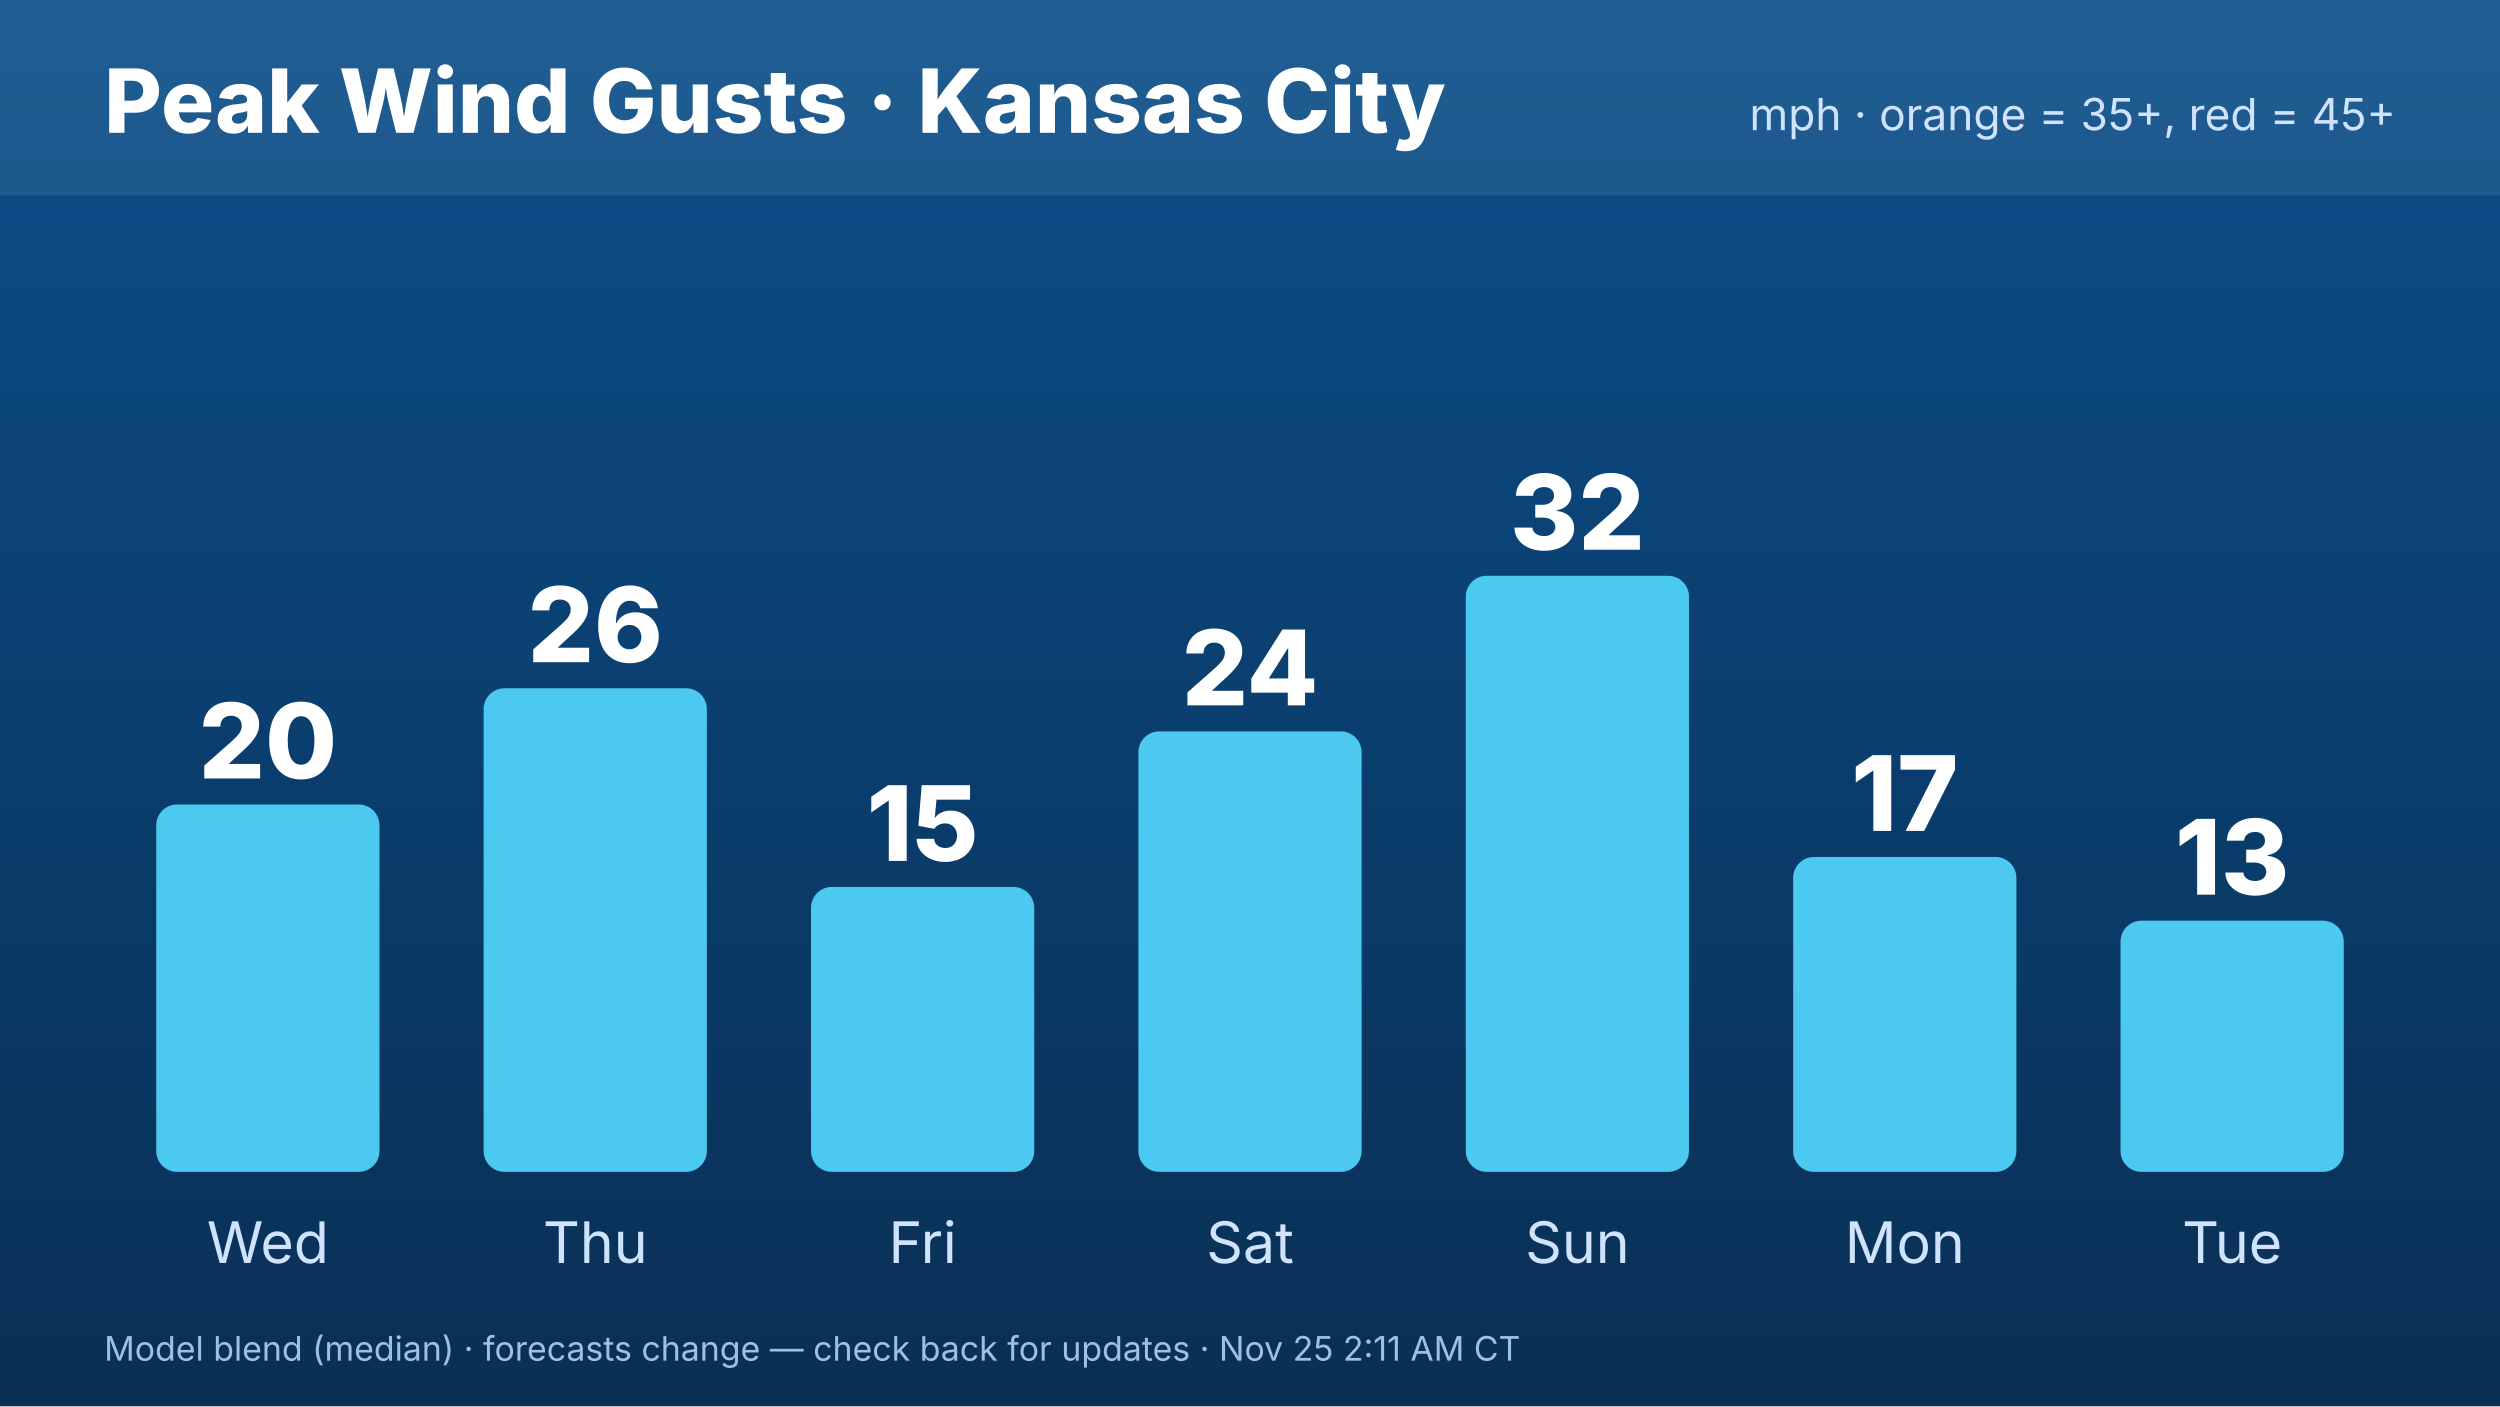
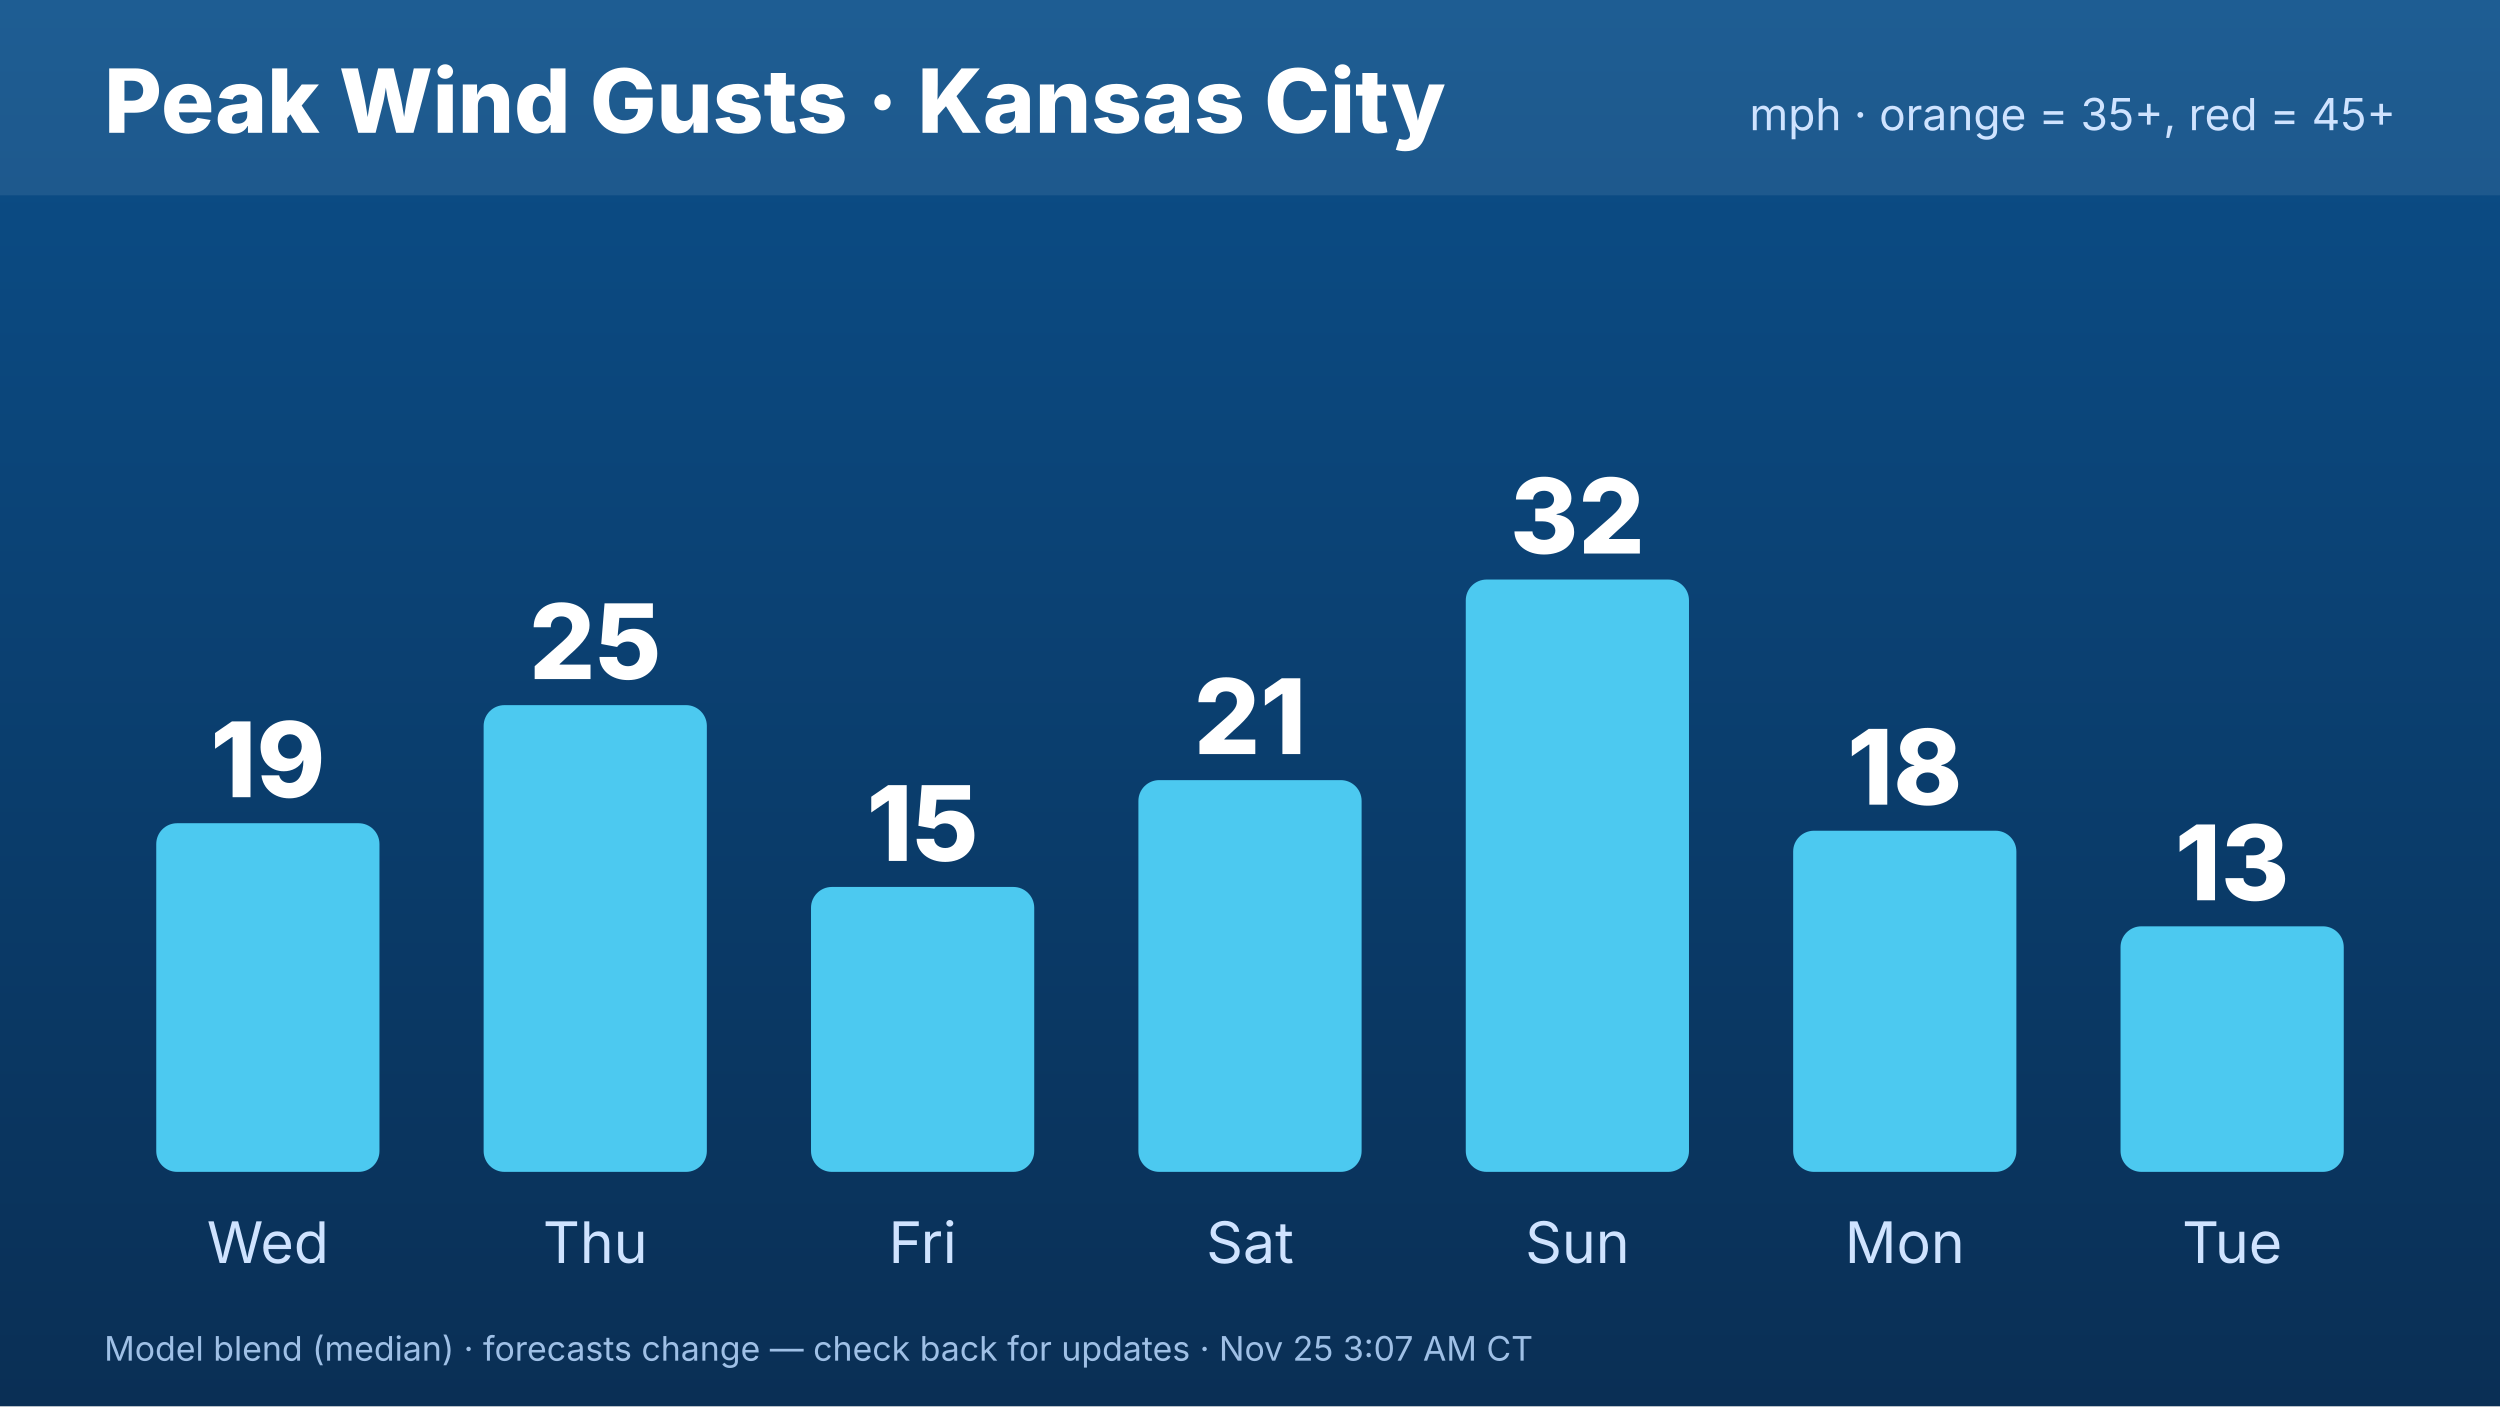
<svg xmlns="http://www.w3.org/2000/svg" width="1920" height="1080" viewBox="0 0 1920 1080" font-family="Inter,Helvetica,Arial,sans-serif">
  <defs>
    <linearGradient id="bg" x1="0" y1="0" x2="0" y2="1">
      <stop offset="0" stop-color="#0b4f8a" />
      <stop offset="1" stop-color="#0a2f55" />
    </linearGradient>
  </defs>
  <rect width="1920" height="1080" fill="url(#bg)" />
  <rect x="0" y="0" width="1920" height="150" fill="#ffffff" opacity=".08" />
  <text x="80" y="102" font-size="68" font-weight="800" fill="#fff">Peak Wind Gusts · Kansas City</text>
  <text x="1840" y="100" font-size="34" fill="#cfe3ff" text-anchor="end">mph · orange = 35+, red = 45+</text>
-   <rect x="120.0" y="617.841" width="171.429" height="282.159" rx="16" fill="#4cc9f0" />
-   <text x="205.714" y="597.841" font-size="80" font-weight="800" fill="#fff" text-anchor="middle">20</text>
+   <rect x="120.0" y="632.237" width="171.429" height="267.763" rx="16" fill="#4cc9f0" />
+   <text x="205.714" y="612.237" font-size="80" font-weight="800" fill="#fff" text-anchor="middle">19</text>
  <text x="205.714" y="970" font-size="44" fill="#cfe3ff" text-anchor="middle">Wed</text>
-   <rect x="371.429" y="528.586" width="171.429" height="371.414" rx="16" fill="#4cc9f0" />
-   <text x="457.143" y="508.586" font-size="80" font-weight="800" fill="#fff" text-anchor="middle">26</text>
+   <rect x="371.429" y="541.542" width="171.429" height="358.458" rx="16" fill="#4cc9f0" />
+   <text x="457.143" y="521.542" font-size="80" font-weight="800" fill="#fff" text-anchor="middle">25</text>
  <text x="457.143" y="970" font-size="44" fill="#cfe3ff" text-anchor="middle">Thu</text>
  <rect x="622.857" y="681.183" width="171.429" height="218.817" rx="16" fill="#4cc9f0" />
  <text x="708.571" y="661.183" font-size="80" font-weight="800" fill="#fff" text-anchor="middle">15</text>
  <text x="708.571" y="970" font-size="44" fill="#cfe3ff" text-anchor="middle">Fri</text>
-   <rect x="874.286" y="561.697" width="171.429" height="338.303" rx="16" fill="#4cc9f0" />
-   <text x="960" y="541.697" font-size="80" font-weight="800" fill="#fff" text-anchor="middle">24</text>
+   <rect x="874.286" y="599.126" width="171.429" height="300.874" rx="16" fill="#4cc9f0" />
+   <text x="960" y="579.126" font-size="80" font-weight="800" fill="#fff" text-anchor="middle">21</text>
  <text x="960" y="970" font-size="44" fill="#cfe3ff" text-anchor="middle">Sat</text>
-   <rect x="1125.714" y="442.211" width="171.429" height="457.789" rx="16" fill="#4cc9f0" />
-   <text x="1211.429" y="422.211" font-size="80" font-weight="800" fill="#fff" text-anchor="middle">32</text>
+   <rect x="1125.714" y="445.09" width="171.429" height="454.91" rx="16" fill="#4cc9f0" />
+   <text x="1211.429" y="425.09" font-size="80" font-weight="800" fill="#fff" text-anchor="middle">32</text>
  <text x="1211.429" y="970" font-size="44" fill="#cfe3ff" text-anchor="middle">Sun</text>
-   <rect x="1377.143" y="658.149" width="171.429" height="241.851" rx="16" fill="#4cc9f0" />
-   <text x="1462.857" y="638.149" font-size="80" font-weight="800" fill="#fff" text-anchor="middle">17</text>
+   <rect x="1377.143" y="637.995" width="171.429" height="262.005" rx="16" fill="#4cc9f0" />
+   <text x="1462.857" y="617.995" font-size="80" font-weight="800" fill="#fff" text-anchor="middle">18</text>
  <text x="1462.857" y="970" font-size="44" fill="#cfe3ff" text-anchor="middle">Mon</text>
-   <rect x="1628.571" y="707.095" width="171.429" height="192.905" rx="16" fill="#4cc9f0" />
-   <text x="1714.286" y="687.095" font-size="80" font-weight="800" fill="#fff" text-anchor="middle">13</text>
+   <rect x="1628.571" y="711.414" width="171.429" height="188.586" rx="16" fill="#4cc9f0" />
+   <text x="1714.286" y="691.414" font-size="80" font-weight="800" fill="#fff" text-anchor="middle">13</text>
  <text x="1714.286" y="970" font-size="44" fill="#cfe3ff" text-anchor="middle">Tue</text>
-   <text x="80" y="1045" font-size="26" fill="#9fc0e6">Model blend (median) · forecasts change — check back for updates · Nov 25 2:11 AM CT</text>
+   <text x="80" y="1045" font-size="26" fill="#9fc0e6">Model blend (median) · forecasts change — check back for updates · Nov 25 3:07 AM CT</text>
</svg>
